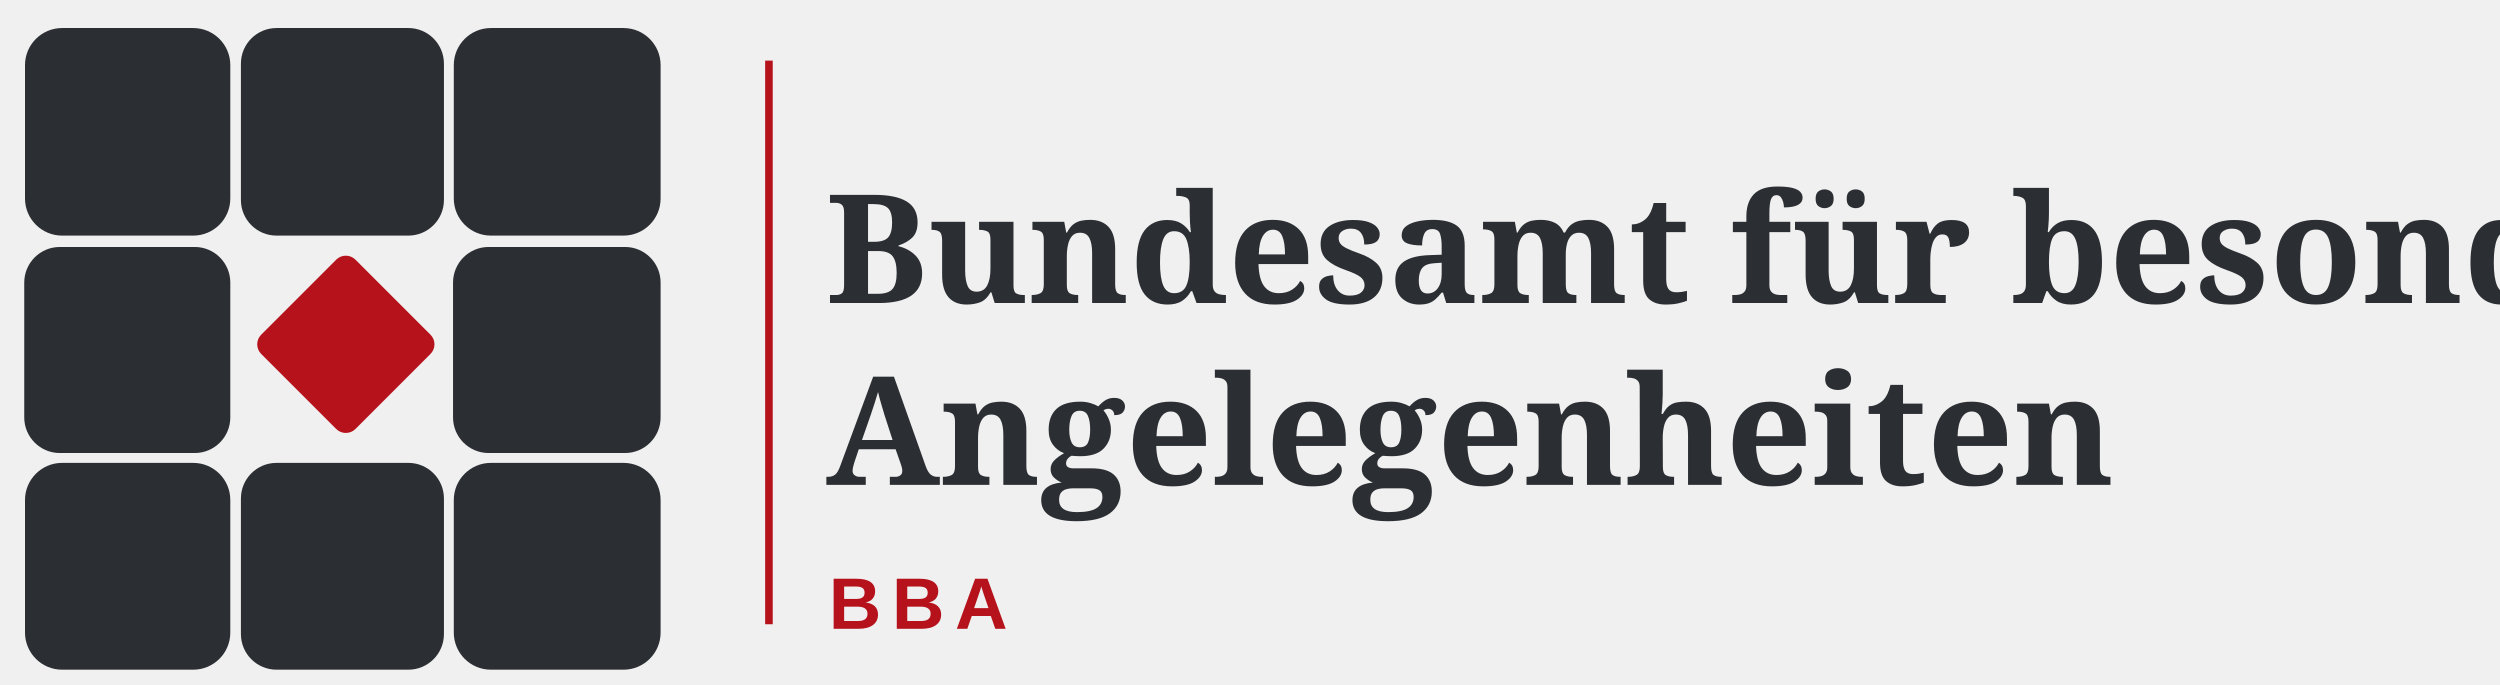
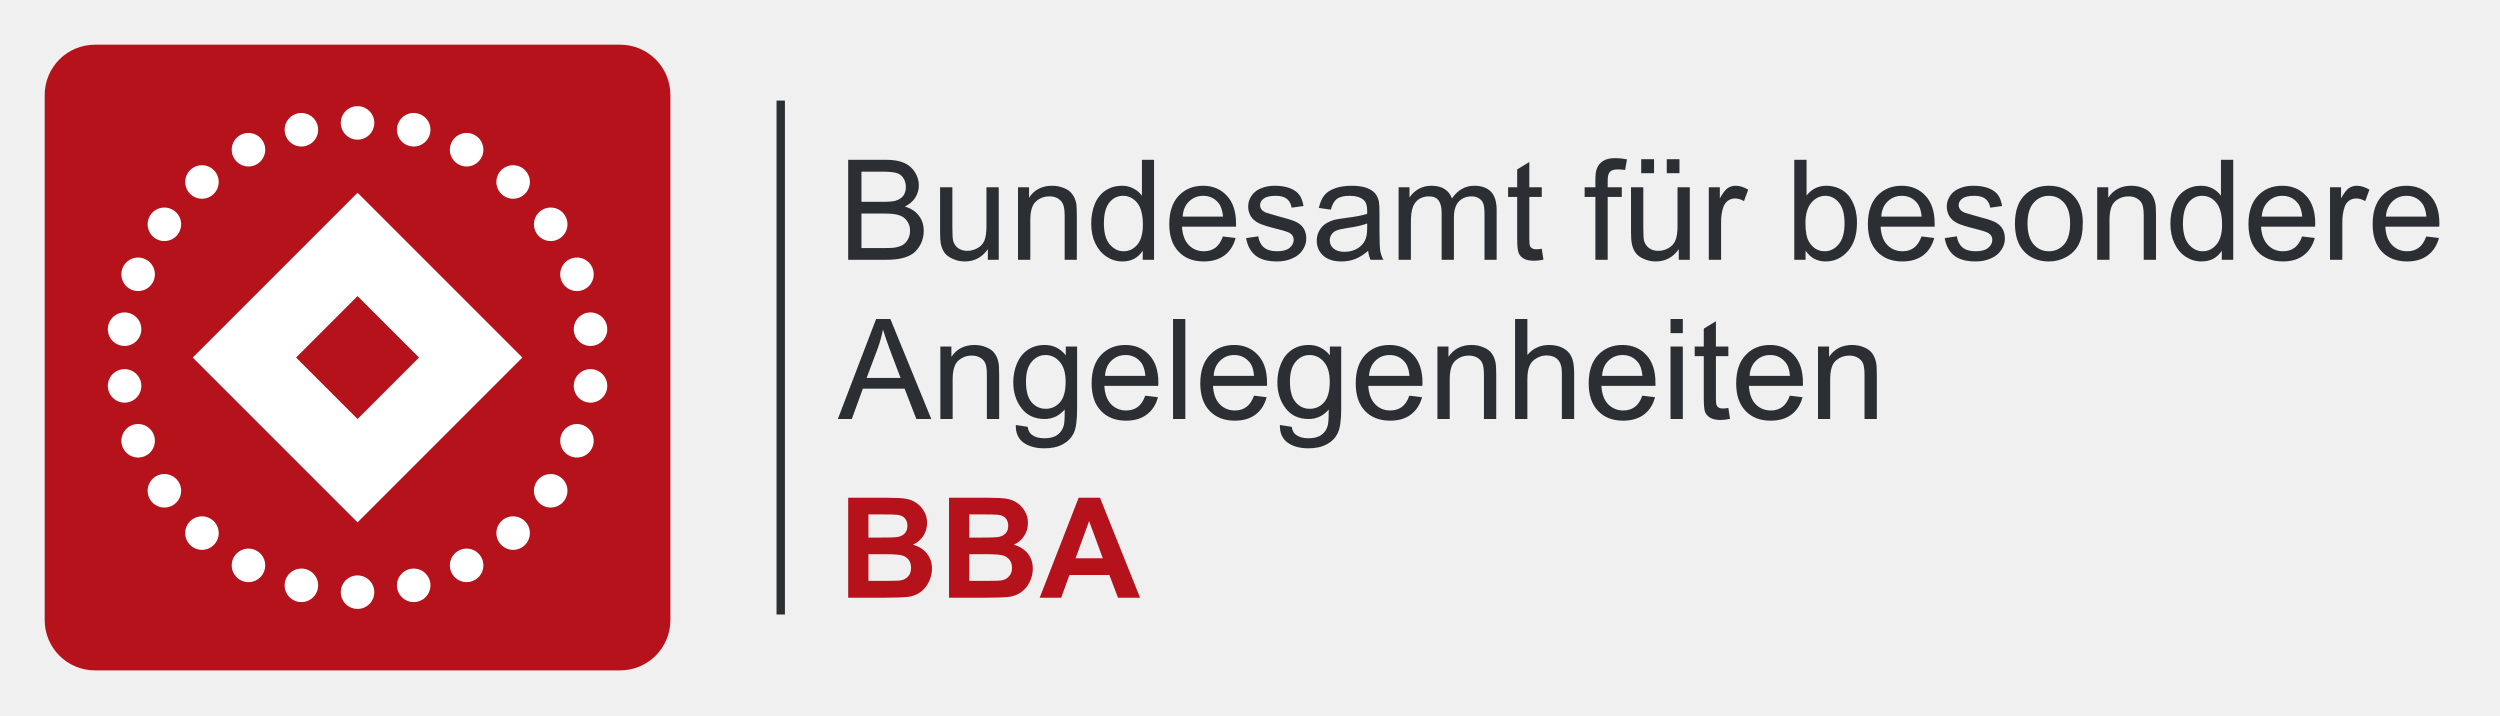
- <svg xmlns="http://www.w3.org/2000/svg" viewBox="0 0 3300 904" width="1650" height="452">
-   <g transform="translate(-60 -60)">
-     <g fill="#2B2F33">
-       <rect x="93" y="97" width="271" height="274" rx="49" />
-       <rect x="378" y="97" width="268" height="274" rx="47" />
-       <rect x="659" y="97" width="273" height="274" rx="49" />
-       <rect x="92" y="386" width="272" height="272" rx="47" />
-       <rect x="658" y="386" width="274" height="272" rx="47" />
-       <rect x="93" y="671" width="271" height="273" rx="49" />
-       <rect x="378" y="671" width="268" height="273" rx="47" />
-       <rect x="659" y="671" width="273" height="273" rx="49" />
+ <svg xmlns="http://www.w3.org/2000/svg" width="895" height="256" viewBox="0 0 1790 512" role="img" aria-labelledby="t d">
+   <g id="bildmarke">
+     <rect id="feld" x="32" y="32" width="448" height="448" rx="36" fill="#B5121B" />
+     <g id="kantone" fill="#FFFFFF">
+       <circle id="kanton-01" cx="256" cy="88" r="12" />
+       <circle id="kanton-02" cx="296.2" cy="92.9" r="12" />
+       <circle id="kanton-03" cx="334.1" cy="107.2" r="12" />
+       <circle id="kanton-04" cx="367.4" cy="130.3" r="12" />
+       <circle id="kanton-05" cx="394.3" cy="160.6" r="12" />
+       <circle id="kanton-06" cx="413.1" cy="196.4" r="12" />
+       <circle id="kanton-07" cx="422.8" cy="235.7" r="12" />
+       <circle id="kanton-08" cx="422.8" cy="276.3" r="12" />
+       <circle id="kanton-09" cx="413.1" cy="315.6" r="12" />
+       <circle id="kanton-10" cx="394.3" cy="351.4" r="12" />
+       <circle id="kanton-11" cx="367.4" cy="381.7" r="12" />
+       <circle id="kanton-12" cx="334.1" cy="404.8" r="12" />
+       <circle id="kanton-13" cx="296.2" cy="419.1" r="12" />
+       <circle id="kanton-14" cx="256" cy="424" r="12" />
+       <circle id="kanton-15" cx="215.8" cy="419.1" r="12" />
+       <circle id="kanton-16" cx="177.9" cy="404.8" r="12" />
+       <circle id="kanton-17" cx="144.6" cy="381.7" r="12" />
+       <circle id="kanton-18" cx="117.7" cy="351.4" r="12" />
+       <circle id="kanton-19" cx="98.9" cy="315.6" r="12" />
+       <circle id="kanton-20" cx="89.2" cy="276.3" r="12" />
+       <circle id="kanton-21" cx="89.2" cy="235.7" r="12" />
+       <circle id="kanton-22" cx="98.9" cy="196.4" r="12" />
+       <circle id="kanton-23" cx="117.7" cy="160.6" r="12" />
+       <circle id="kanton-24" cx="144.6" cy="130.3" r="12" />
+       <circle id="kanton-25" cx="177.9" cy="107.2" r="12" />
+       <circle id="kanton-26" cx="215.8" cy="92.9" r="12" />
    </g>
-     <rect x="428.5" y="426.5" width="176" height="176" rx="18" fill="#B5121B" transform="rotate(45 516.5 514.5)" />
+     <path id="raute" d="M256 138L374 256L256 374L138 256Z" fill="#FFFFFF" />
+     <path id="raute-kern" d="M256 212L300 256L256 300L212 256Z" fill="#B5121B" />
  </g>
-   <rect x="1010" y="80" width="10" height="744" fill="#B5121B" />
-   <g font-family="'Source Serif 4', Georgia, serif" fill="#2B2F33">
-     <text x="1090" y="400" font-size="200" font-weight="600">Bundesamt für besondere</text>
-     <text x="1090" y="640" font-size="200" font-weight="600">Angelegenheiten</text>
+   <rect id="trennlinie" x="556" y="72" width="6" height="368" fill="#2B2F33" />
+   <g id="wortmarke">
+     <path fill="#2B2F33" d="M607.3 186L607.3 114.4L634.2 114.4Q642.4 114.4 647.3 116.6Q652.3 118.8 655.1 123.3Q657.9 127.8 657.9 132.7Q657.9 137.3 655.4 141.4Q652.9 145.4 647.9 147.9Q654.4 149.8 657.9 154.4Q661.4 159 661.4 165.2Q661.4 170.3 659.3 174.6Q657.1 178.9 654 181.3Q650.9 183.6 646.2 184.8Q641.5 186 634.6 186L607.3 186ZM616.8 144.5L632.3 144.5Q638.6 144.5 641.3 143.7Q644.9 142.6 646.8 140.1Q648.6 137.6 648.6 133.9Q648.6 130.3 646.9 127.6Q645.2 124.9 642 123.9Q638.8 122.9 631.1 122.9L616.8 122.9L616.8 144.5ZM616.8 177.6L634.6 177.6Q639.2 177.6 641.1 177.2Q644.3 176.6 646.5 175.3Q648.7 173.9 650.1 171.3Q651.6 168.7 651.6 165.2Q651.6 161.2 649.5 158.3Q647.5 155.3 643.8 154.1Q640.2 152.9 633.3 152.9L616.8 152.9L616.8 177.6ZM707.3 186L707.3 178.4Q701.2 187.2 690.8 187.2Q686.2 187.2 682.3 185.4Q678.3 183.7 676.3 181Q674.4 178.3 673.6 174.5Q673.1 171.9 673.1 166.3L673.1 134.1L681.9 134.1L681.9 162.9Q681.9 169.8 682.4 172.2Q683.3 175.6 685.9 177.6Q688.6 179.6 692.6 179.6Q696.5 179.6 700 177.6Q703.5 175.6 704.9 172.1Q706.3 168.6 706.3 161.9L706.3 134.1L715.1 134.1L715.1 186L707.3 186ZM728.9 186L728.9 134.1L736.8 134.1L736.8 141.5Q742.5 133 753.3 133Q758 133 761.9 134.7Q765.9 136.3 767.8 139.1Q769.8 141.8 770.6 145.6Q771 148 771 154.1L771 186L762.3 186L762.3 154.5Q762.3 149.1 761.2 146.4Q760.2 143.8 757.6 142.2Q755 140.6 751.5 140.6Q745.8 140.6 741.8 144.2Q737.7 147.7 737.7 157.7L737.7 186L728.9 186ZM818.2 186L818.2 179.5Q813.2 187.2 803.7 187.2Q797.5 187.2 792.3 183.8Q787.1 180.3 784.2 174.2Q781.3 168.1 781.3 160.1Q781.3 152.4 783.9 146Q786.5 139.7 791.7 136.3Q796.9 133 803.3 133Q808 133 811.6 135Q815.3 136.9 817.6 140.1L817.6 114.4L826.3 114.4L826.3 186L818.2 186ZM790.4 160.1Q790.4 170.1 794.6 175Q798.8 179.9 804.5 179.9Q810.3 179.9 814.3 175.2Q818.3 170.5 818.3 160.9Q818.3 150.2 814.2 145.2Q810.1 140.2 804.1 140.2Q798.2 140.2 794.3 145Q790.4 149.8 790.4 160.1ZM875.6 169.3L884.7 170.4Q882.6 178.4 876.8 182.8Q870.9 187.2 861.9 187.2Q850.5 187.2 843.9 180.2Q837.2 173.2 837.2 160.5Q837.2 147.4 843.9 140.2Q850.7 133 861.4 133Q871.8 133 878.4 140.1Q885 147.1 885 160Q885 160.8 885 162.3L846.3 162.3Q846.8 170.9 851.1 175.4Q855.5 179.9 862 179.9Q866.8 179.9 870.2 177.4Q873.6 174.9 875.6 169.3ZM846.8 155.1L875.7 155.1Q875.1 148.5 872.4 145.3Q868.2 140.2 861.5 140.2Q855.5 140.2 851.3 144.3Q847.2 148.3 846.8 155.1ZM892.2 170.5L900.9 169.2Q901.7 174.4 905 177.2Q908.3 179.9 914.4 179.9Q920.4 179.9 923.3 177.5Q926.3 175 926.3 171.7Q926.3 168.7 923.7 167Q921.9 165.8 914.7 164Q905 161.6 901.3 159.8Q897.6 158 895.6 154.9Q893.7 151.7 893.7 147.9Q893.7 144.4 895.3 141.5Q896.9 138.5 899.6 136.6Q901.7 135.1 905.2 134Q908.7 133 912.8 133Q918.9 133 923.5 134.7Q928.1 136.5 930.3 139.5Q932.5 142.5 933.3 147.5L924.8 148.7Q924.2 144.7 921.4 142.4Q918.6 140.2 913.4 140.2Q907.4 140.2 904.8 142.2Q902.2 144.2 902.2 146.9Q902.2 148.6 903.3 150Q904.3 151.4 906.6 152.3Q908 152.8 914.4 154.6Q923.7 157 927.4 158.6Q931.1 160.2 933.2 163.2Q935.3 166.3 935.3 170.8Q935.3 175.2 932.7 179Q930.2 182.9 925.3 185Q920.5 187.2 914.4 187.2Q904.3 187.2 899 183Q893.7 178.8 892.2 170.5ZM979.6 179.6Q974.7 183.8 970.2 185.5Q965.7 187.2 960.5 187.2Q952 187.2 947.4 183Q942.8 178.8 942.8 172.3Q942.8 168.5 944.5 165.4Q946.2 162.2 949 160.3Q951.9 158.4 955.4 157.4Q958 156.8 963.2 156.1Q973.8 154.8 978.9 153.1Q978.9 151.3 978.9 150.8Q978.9 145.4 976.4 143.2Q973 140.2 966.4 140.2Q960.2 140.2 957.3 142.4Q954.3 144.6 952.9 150.1L944.3 148.9Q945.5 143.4 948.1 140Q950.8 136.6 955.9 134.8Q961 133 967.7 133Q974.3 133 978.5 134.5Q982.6 136.1 984.6 138.5Q986.5 140.8 987.3 144.4Q987.7 146.7 987.7 152.6L987.7 164.3Q987.7 176.5 988.3 179.8Q988.9 183 990.5 186L981.3 186Q980 183.3 979.6 179.6ZM978.9 160Q974.1 161.9 964.5 163.3Q959.1 164.1 956.8 165.1Q954.6 166 953.4 167.9Q952.1 169.8 952.1 172.1Q952.1 175.6 954.8 177.9Q957.5 180.3 962.6 180.3Q967.7 180.3 971.6 178.1Q975.6 175.8 977.4 172Q978.9 169 978.9 163.2L978.9 160ZM1001.4 186L1001.4 134.1L1009.2 134.1L1009.2 141.4Q1011.7 137.6 1015.7 135.3Q1019.8 133 1025 133Q1030.7 133 1034.4 135.4Q1038.1 137.8 1039.6 142.1Q1045.8 133 1055.6 133Q1063.3 133 1067.5 137.2Q1071.6 141.5 1071.6 150.4L1071.6 186L1062.9 186L1062.9 153.3Q1062.9 148.1 1062 145.7Q1061.2 143.4 1058.9 142Q1056.7 140.6 1053.7 140.6Q1048.2 140.6 1044.6 144.2Q1041 147.9 1041 155.9L1041 186L1032.2 186L1032.2 152.3Q1032.2 146.4 1030 143.5Q1027.9 140.6 1023 140.6Q1019.3 140.6 1016.1 142.5Q1013 144.5 1011.6 148.3Q1010.2 152 1010.2 159.1L1010.2 186L1001.4 186ZM1103.9 178.1L1105.1 185.9Q1101.4 186.7 1098.5 186.7Q1093.7 186.7 1091.1 185.2Q1088.4 183.7 1087.4 181.2Q1086.3 178.7 1086.3 170.8L1086.3 141L1079.8 141L1079.8 134.1L1086.3 134.1L1086.3 121.3L1095 116L1095 134.1L1103.9 134.1L1103.9 141L1095 141L1095 171.3Q1095 175.1 1095.5 176.1Q1095.9 177.2 1097 177.8Q1098 178.5 1100 178.5Q1101.5 178.5 1103.9 178.1ZM1142.3 186L1142.3 141L1134.6 141L1134.6 134.1L1142.3 134.1L1142.3 128.6Q1142.3 123.4 1143.3 120.9Q1144.5 117.4 1147.7 115.3Q1150.9 113.2 1156.7 113.2Q1160.4 113.2 1164.9 114.1L1163.6 121.7Q1160.8 121.3 1158.4 121.3Q1154.4 121.3 1152.7 123Q1151.1 124.7 1151.1 129.4L1151.1 134.1L1161.2 134.1L1161.2 141L1151.1 141L1151.1 186L1142.3 186ZM1202 186L1202 178.4Q1195.9 187.2 1185.5 187.2Q1181 187.2 1177 185.4Q1173 183.7 1171.1 181Q1169.1 178.3 1168.4 174.5Q1167.8 171.9 1167.8 166.3L1167.8 134.1L1176.6 134.1L1176.6 162.9Q1176.6 169.8 1177.1 172.2Q1178 175.6 1180.7 177.6Q1183.3 179.6 1187.3 179.6Q1191.3 179.6 1194.7 177.6Q1198.2 175.6 1199.6 172.1Q1201.1 168.6 1201.1 161.9L1201.1 134.1L1209.9 134.1L1209.9 186L1202 186ZM1175.1 124L1175.1 114L1184.3 114L1184.3 124L1175.1 124ZM1193.4 124L1193.4 114L1202.5 114L1202.5 124L1193.4 124ZM1223.5 186L1223.5 134.1L1231.4 134.1L1231.4 142Q1234.5 136.5 1237 134.7Q1239.6 133 1242.7 133Q1247.1 133 1251.7 135.8L1248.7 144Q1245.5 142.1 1242.2 142.1Q1239.4 142.1 1237.1 143.8Q1234.8 145.5 1233.8 148.6Q1232.3 153.3 1232.3 158.9L1232.3 186L1223.5 186ZM1292.8 186L1284.7 186L1284.7 114.4L1293.5 114.4L1293.5 140Q1299 133 1307.7 133Q1312.5 133 1316.7 134.9Q1321 136.8 1323.8 140.3Q1326.5 143.8 1328.1 148.7Q1329.6 153.7 1329.6 159.3Q1329.6 172.6 1323 179.9Q1316.5 187.2 1307.2 187.2Q1298 187.2 1292.8 179.5L1292.8 186ZM1292.7 159.7Q1292.7 169 1295.3 173.2Q1299.4 179.9 1306.5 179.9Q1312.3 179.9 1316.5 174.9Q1320.7 169.9 1320.7 160Q1320.7 149.9 1316.6 145Q1312.6 140.2 1306.9 140.2Q1301.1 140.2 1296.9 145.2Q1292.7 150.2 1292.7 159.7ZM1375.8 169.3L1384.9 170.4Q1382.8 178.4 1377 182.8Q1371.1 187.2 1362.1 187.2Q1350.7 187.2 1344.1 180.2Q1337.4 173.2 1337.4 160.5Q1337.4 147.4 1344.1 140.2Q1350.9 133 1361.6 133Q1372 133 1378.6 140.1Q1385.2 147.1 1385.2 160Q1385.2 160.8 1385.2 162.3L1346.5 162.3Q1347 170.9 1351.3 175.4Q1355.7 179.9 1362.2 179.9Q1367 179.9 1370.4 177.4Q1373.8 174.9 1375.8 169.3ZM1347 155.1L1375.9 155.1Q1375.3 148.5 1372.6 145.3Q1368.4 140.2 1361.7 140.2Q1355.7 140.2 1351.5 144.3Q1347.4 148.3 1347 155.1ZM1392.4 170.5L1401.1 169.2Q1401.9 174.4 1405.2 177.2Q1408.5 179.9 1414.6 179.9Q1420.6 179.9 1423.5 177.5Q1426.5 175 1426.5 171.7Q1426.5 168.7 1423.9 167Q1422.1 165.8 1414.9 164Q1405.2 161.6 1401.5 159.8Q1397.8 158 1395.8 154.9Q1393.9 151.7 1393.9 147.9Q1393.9 144.4 1395.5 141.5Q1397.1 138.5 1399.8 136.6Q1401.9 135.1 1405.4 134Q1408.9 133 1413 133Q1419.1 133 1423.7 134.7Q1428.3 136.5 1430.5 139.5Q1432.7 142.5 1433.5 147.5L1425 148.7Q1424.4 144.7 1421.6 142.4Q1418.8 140.2 1413.6 140.2Q1407.6 140.2 1405 142.2Q1402.4 144.2 1402.4 146.9Q1402.4 148.6 1403.5 150Q1404.5 151.4 1406.8 152.3Q1408.2 152.8 1414.6 154.6Q1423.9 157 1427.6 158.6Q1431.3 160.2 1433.4 163.2Q1435.5 166.3 1435.5 170.8Q1435.5 175.2 1432.9 179Q1430.4 182.9 1425.5 185Q1420.7 187.2 1414.6 187.2Q1404.5 187.2 1399.2 183Q1393.9 178.8 1392.4 170.5ZM1442.7 160.1Q1442.7 145.7 1450.7 138.7Q1457.4 133 1467 133Q1477.7 133 1484.5 140Q1491.3 147 1491.3 159.3Q1491.3 169.3 1488.3 175.1Q1485.3 180.8 1479.5 184Q1473.8 187.2 1467 187.2Q1456.1 187.2 1449.4 180.2Q1442.7 173.2 1442.7 160.1ZM1451.7 160.1Q1451.7 170 1456.1 175Q1460.4 179.9 1467 179.9Q1473.5 179.9 1477.9 175Q1482.2 170 1482.2 159.8Q1482.2 150.2 1477.9 145.2Q1473.5 140.2 1467 140.2Q1460.4 140.2 1456.1 145.2Q1451.7 150.1 1451.7 160.1ZM1501.6 186L1501.6 134.1L1509.5 134.1L1509.5 141.5Q1515.2 133 1526 133Q1530.7 133 1534.6 134.7Q1538.5 136.3 1540.5 139.1Q1542.4 141.8 1543.2 145.6Q1543.7 148 1543.7 154.1L1543.7 186L1534.9 186L1534.9 154.5Q1534.9 149.1 1533.9 146.4Q1532.9 143.8 1530.2 142.2Q1527.6 140.6 1524.1 140.6Q1518.5 140.6 1514.4 144.2Q1510.4 147.7 1510.4 157.7L1510.4 186L1501.6 186ZM1590.8 186L1590.8 179.5Q1585.9 187.2 1576.3 187.2Q1570.1 187.2 1564.9 183.8Q1559.7 180.3 1556.9 174.2Q1554 168.1 1554 160.1Q1554 152.4 1556.6 146Q1559.2 139.7 1564.4 136.3Q1569.5 133 1575.9 133Q1580.6 133 1584.3 135Q1587.9 136.9 1590.2 140.1L1590.2 114.4L1599 114.4L1599 186L1590.8 186ZM1563 160.1Q1563 170.1 1567.2 175Q1571.4 179.9 1577.1 179.9Q1582.9 179.9 1586.9 175.2Q1591 170.5 1591 160.9Q1591 150.2 1586.9 145.2Q1582.8 140.2 1576.8 140.2Q1570.9 140.2 1567 145Q1563 149.8 1563 160.1ZM1648.3 169.3L1657.4 170.4Q1655.2 178.4 1649.4 182.8Q1643.6 187.2 1634.6 187.2Q1623.2 187.2 1616.5 180.2Q1609.9 173.2 1609.9 160.5Q1609.9 147.4 1616.6 140.2Q1623.3 133 1634.1 133Q1644.5 133 1651.1 140.1Q1657.7 147.1 1657.7 160Q1657.7 160.8 1657.6 162.3L1618.9 162.3Q1619.4 170.9 1623.8 175.4Q1628.1 179.9 1634.6 179.9Q1639.5 179.9 1642.9 177.4Q1646.3 174.9 1648.3 169.3ZM1619.4 155.1L1648.4 155.1Q1647.8 148.5 1645.1 145.3Q1640.9 140.2 1634.2 140.2Q1628.1 140.2 1624 144.3Q1619.9 148.3 1619.4 155.1ZM1668.3 186L1668.3 134.1L1676.2 134.1L1676.2 142Q1679.2 136.5 1681.8 134.7Q1684.4 133 1687.5 133Q1691.9 133 1696.5 135.8L1693.5 144Q1690.2 142.1 1687 142.1Q1684.1 142.1 1681.8 143.8Q1679.5 145.5 1678.6 148.6Q1677.1 153.3 1677.1 158.9L1677.1 186L1668.3 186ZM1737.2 169.3L1746.3 170.4Q1744.1 178.4 1738.3 182.8Q1732.5 187.2 1723.5 187.2Q1712.1 187.2 1705.4 180.2Q1698.8 173.2 1698.8 160.5Q1698.8 147.4 1705.5 140.2Q1712.3 133 1723 133Q1733.4 133 1740 140.1Q1746.6 147.1 1746.6 160Q1746.6 160.8 1746.5 162.3L1707.9 162.3Q1708.3 170.9 1712.7 175.4Q1717 179.9 1723.5 179.9Q1728.4 179.9 1731.8 177.4Q1735.2 174.9 1737.2 169.3ZM1708.3 155.1L1737.3 155.1Q1736.7 148.5 1734 145.3Q1729.8 140.2 1723.1 140.2Q1717 140.2 1712.9 144.3Q1708.8 148.3 1708.3 155.1ZM599.9 300L627.3 228.4L637.5 228.4L666.8 300L656.1 300L647.7 278.3L617.8 278.3L609.9 300L599.9 300ZM620.5 270.6L644.8 270.6L637.3 250.8Q633.9 241.7 632.2 235.9Q630.9 242.8 628.4 249.6L620.5 270.6ZM673.3 300L673.3 248.1L681.2 248.1L681.2 255.5Q686.9 247 697.7 247Q702.4 247 706.3 248.7Q710.3 250.3 712.2 253.1Q714.2 255.8 714.9 259.6Q715.4 262 715.4 268.1L715.4 300L706.6 300L706.6 268.5Q706.6 263.1 705.6 260.4Q704.6 257.8 702 256.2Q699.4 254.6 695.8 254.6Q690.2 254.6 686.2 258.2Q682.1 261.7 682.1 271.7L682.1 300L673.3 300ZM727.3 304.3L735.8 305.6Q736.4 309.5 738.8 311.3Q742.1 313.8 747.8 313.8Q753.9 313.8 757.2 311.3Q760.5 308.9 761.7 304.5Q762.4 301.8 762.3 293.2Q756.5 300 747.9 300Q737.3 300 731.4 292.3Q725.5 284.6 725.5 273.8Q725.5 266.4 728.2 260.1Q730.9 253.8 736 250.4Q741.1 247 748 247Q757.2 247 763.1 254.4L763.1 248.1L771.2 248.1L771.2 293Q771.2 305.1 768.8 310.1Q766.3 315.2 761 318.1Q755.6 321 747.8 321Q738.5 321 732.8 316.9Q727.1 312.7 727.3 304.3ZM734.6 273.1Q734.6 283.3 738.6 288Q742.7 292.7 748.8 292.7Q754.8 292.7 758.9 288.1Q763 283.4 763 273.4Q763 263.9 758.8 259.1Q754.6 254.2 748.6 254.2Q742.8 254.2 738.7 259Q734.6 263.8 734.6 273.1ZM820 283.3L829.1 284.4Q827 292.4 821.1 296.8Q815.3 301.2 806.3 301.2Q794.9 301.2 788.3 294.2Q781.6 287.2 781.6 274.5Q781.6 261.4 788.3 254.2Q795.1 247 805.8 247Q816.2 247 822.8 254.1Q829.4 261.1 829.4 274Q829.4 274.8 829.3 276.3L790.7 276.3Q791.2 284.9 795.5 289.4Q799.9 293.9 806.3 293.9Q811.2 293.9 814.6 291.4Q818 288.9 820 283.3ZM791.2 269.1L820.1 269.1Q819.5 262.5 816.8 259.3Q812.6 254.2 805.9 254.2Q799.9 254.2 795.7 258.3Q791.6 262.3 791.2 269.1ZM839.9 300L839.9 228.4L848.7 228.4L848.7 300L839.9 300ZM897.9 283.3L906.9 284.4Q904.8 292.4 899 296.8Q893.2 301.2 884.1 301.2Q872.8 301.2 866.1 294.2Q859.4 287.2 859.4 274.5Q859.4 261.4 866.2 254.2Q872.9 247 883.6 247Q894 247 900.6 254.1Q907.2 261.1 907.2 274Q907.2 274.8 907.2 276.3L868.5 276.3Q869 284.9 873.3 289.4Q877.7 293.9 884.2 293.9Q889 293.9 892.4 291.4Q895.8 288.9 897.9 283.3ZM869 269.1L897.9 269.1Q897.4 262.5 894.6 259.3Q890.4 254.2 883.7 254.2Q877.7 254.2 873.6 258.3Q869.4 262.3 869 269.1ZM916.4 304.3L924.9 305.6Q925.4 309.5 927.9 311.3Q931.2 313.8 936.8 313.8Q942.9 313.8 946.2 311.3Q949.6 308.9 950.7 304.5Q951.4 301.8 951.4 293.2Q945.6 300 937 300Q926.3 300 920.5 292.3Q914.6 284.6 914.6 273.8Q914.6 266.4 917.3 260.1Q920 253.8 925.1 250.4Q930.2 247 937.1 247Q946.2 247 952.2 254.4L952.2 248.1L960.3 248.1L960.3 293Q960.3 305.1 957.8 310.1Q955.4 315.2 950 318.1Q944.7 321 936.9 321Q927.6 321 921.9 316.9Q916.2 312.7 916.4 304.3ZM923.6 273.1Q923.6 283.3 927.7 288Q931.7 292.7 937.8 292.7Q943.9 292.7 948 288.1Q952.1 283.4 952.1 273.4Q952.1 263.9 947.9 259.1Q943.7 254.2 937.7 254.2Q931.8 254.2 927.7 259Q923.6 263.8 923.6 273.1ZM1009.1 283.3L1018.2 284.4Q1016 292.4 1010.2 296.8Q1004.4 301.2 995.4 301.2Q984 301.2 977.3 294.2Q970.7 287.2 970.7 274.5Q970.7 261.4 977.4 254.2Q984.1 247 994.9 247Q1005.3 247 1011.9 254.1Q1018.5 261.1 1018.5 274Q1018.5 274.8 1018.4 276.3L979.7 276.3Q980.2 284.9 984.6 289.4Q988.9 293.9 995.4 293.9Q1000.2 293.9 1003.7 291.4Q1007.1 288.9 1009.1 283.3ZM980.2 269.1L1009.2 269.1Q1008.6 262.5 1005.9 259.3Q1001.7 254.2 995 254.2Q988.9 254.2 984.8 258.3Q980.7 262.3 980.2 269.1ZM1029.2 300L1029.2 248.1L1037.1 248.1L1037.1 255.5Q1042.8 247 1053.6 247Q1058.3 247 1062.2 248.7Q1066.2 250.3 1068.1 253.1Q1070.1 255.8 1070.8 259.6Q1071.3 262 1071.3 268.1L1071.3 300L1062.5 300L1062.5 268.5Q1062.5 263.1 1061.5 260.4Q1060.5 257.8 1057.9 256.2Q1055.3 254.6 1051.8 254.6Q1046.1 254.6 1042.1 258.2Q1038 261.7 1038 271.7L1038 300L1029.2 300ZM1084.8 300L1084.8 228.4L1093.6 228.4L1093.6 254.1Q1099.8 247 1109.1 247Q1114.9 247 1119.1 249.2Q1123.4 251.5 1125.2 255.5Q1127.1 259.5 1127.1 267.1L1127.1 300L1118.3 300L1118.3 267.1Q1118.3 260.5 1115.4 257.5Q1112.5 254.5 1107.3 254.5Q1103.4 254.5 1100 256.6Q1096.5 258.6 1095.1 262.1Q1093.6 265.5 1093.6 271.6L1093.6 300L1084.8 300ZM1175.9 283.3L1185 284.4Q1182.9 292.4 1177.1 296.8Q1171.2 301.2 1162.2 301.2Q1150.8 301.2 1144.2 294.2Q1137.5 287.2 1137.5 274.5Q1137.5 261.4 1144.2 254.2Q1151 247 1161.7 247Q1172.1 247 1178.7 254.1Q1185.3 261.1 1185.3 274Q1185.3 274.8 1185.3 276.3L1146.6 276.3Q1147.1 284.9 1151.4 289.4Q1155.8 293.9 1162.3 293.9Q1167.1 293.9 1170.5 291.4Q1173.9 288.9 1175.9 283.3ZM1147.1 269.1L1176 269.1Q1175.4 262.5 1172.7 259.3Q1168.5 254.2 1161.8 254.2Q1155.8 254.2 1151.6 258.3Q1147.5 262.3 1147.1 269.1ZM1196.1 238.5L1196.1 228.4L1204.9 228.4L1204.9 238.5L1196.1 238.5ZM1196.1 300L1196.1 248.1L1204.9 248.1L1204.9 300L1196.1 300ZM1237.5 292.1L1238.7 299.9Q1235 300.7 1232.1 300.7Q1227.3 300.7 1224.7 299.2Q1222 297.7 1220.9 295.2Q1219.9 292.7 1219.9 284.8L1219.9 255L1213.4 255L1213.4 248.1L1219.9 248.1L1219.9 235.3L1228.6 230L1228.6 248.1L1237.5 248.1L1237.5 255L1228.6 255L1228.6 285.3Q1228.6 289.1 1229.1 290.1Q1229.5 291.2 1230.6 291.8Q1231.6 292.5 1233.6 292.5Q1235.1 292.5 1237.5 292.1ZM1281.5 283.3L1290.6 284.4Q1288.5 292.4 1282.7 296.8Q1276.9 301.2 1267.8 301.2Q1256.4 301.2 1249.8 294.2Q1243.1 287.2 1243.1 274.5Q1243.1 261.4 1249.9 254.2Q1256.6 247 1267.3 247Q1277.7 247 1284.3 254.1Q1290.9 261.1 1290.9 274Q1290.9 274.8 1290.9 276.3L1252.2 276.3Q1252.7 284.9 1257 289.4Q1261.4 293.9 1267.9 293.9Q1272.7 293.9 1276.1 291.4Q1279.5 288.9 1281.5 283.3ZM1252.7 269.1L1281.6 269.1Q1281.1 262.5 1278.3 259.3Q1274.1 254.2 1267.4 254.2Q1261.4 254.2 1257.3 258.3Q1253.1 262.3 1252.7 269.1ZM1301.7 300L1301.7 248.1L1309.6 248.1L1309.6 255.5Q1315.3 247 1326.1 247Q1330.8 247 1334.7 248.7Q1338.6 250.3 1340.6 253.1Q1342.5 255.8 1343.3 259.6Q1343.8 262 1343.8 268.1L1343.8 300L1335 300L1335 268.5Q1335 263.1 1334 260.4Q1333 257.8 1330.3 256.2Q1327.7 254.6 1324.2 254.6Q1318.6 254.6 1314.5 258.2Q1310.4 261.7 1310.4 271.7L1310.4 300L1301.7 300Z" />
+     <path fill="#B5121B" d="M607.3 356.4L635.9 356.4Q644.4 356.4 648.6 357.1Q652.8 357.8 656.1 360.1Q659.4 362.3 661.6 366.1Q663.8 369.8 663.8 374.4Q663.8 379.5 661.1 383.7Q658.3 387.9 653.7 390Q660.3 391.9 663.8 396.5Q667.3 401 667.3 407.2Q667.3 412.1 665 416.7Q662.7 421.4 658.8 424.1Q654.9 426.9 649.1 427.5Q645.5 427.9 631.7 428L607.3 428L607.3 356.4ZM621.8 368.3L621.8 384.9L631.2 384.9Q639.7 384.9 641.7 384.6Q645.5 384.2 647.6 382.1Q649.7 380 649.7 376.5Q649.7 373.2 647.9 371.1Q646 369 642.4 368.6Q640.3 368.3 630.1 368.3L621.8 368.3ZM621.8 396.8L621.8 415.9L635.2 415.9Q643 415.9 645.1 415.5Q648.3 414.9 650.3 412.6Q652.3 410.4 652.3 406.6Q652.3 403.3 650.8 401.1Q649.2 398.8 646.3 397.8Q643.3 396.8 633.4 396.8L621.8 396.8ZM679.5 356.4L708.2 356.4Q716.7 356.4 720.8 357.1Q725 357.8 728.3 360.1Q731.6 362.3 733.8 366.1Q736 369.8 736 374.4Q736 379.5 733.3 383.7Q730.6 387.9 725.9 390Q732.5 391.9 736 396.5Q739.5 401 739.5 407.2Q739.5 412.1 737.2 416.7Q735 421.4 731 424.1Q727.1 426.9 721.3 427.5Q717.7 427.9 703.9 428L679.5 428L679.5 356.4ZM694 368.3L694 384.9L703.5 384.9Q711.9 384.9 714 384.6Q717.7 384.2 719.8 382.1Q721.9 380 721.9 376.5Q721.9 373.2 720.1 371.1Q718.3 369 714.6 368.6Q712.5 368.3 702.3 368.3L694 368.3ZM694 396.8L694 415.9L707.4 415.9Q715.2 415.9 717.3 415.5Q720.5 414.9 722.5 412.6Q724.6 410.4 724.6 406.6Q724.6 403.3 723 401.1Q721.4 398.8 718.5 397.8Q715.5 396.8 705.7 396.8L694 396.8ZM816.3 428L800.5 428L794.3 411.7L765.7 411.7L759.8 428L744.4 428L772.3 356.4L787.6 356.4L816.3 428ZM789.6 399.7L779.8 373.1L770.1 399.7L789.6 399.7Z" />
  </g>
-   <text x="1094" y="830" font-family="'Source Sans 3', Arial, sans-serif" font-size="96" letter-spacing="14" fill="#B5121B" font-weight="600">BBA</text>
</svg>
